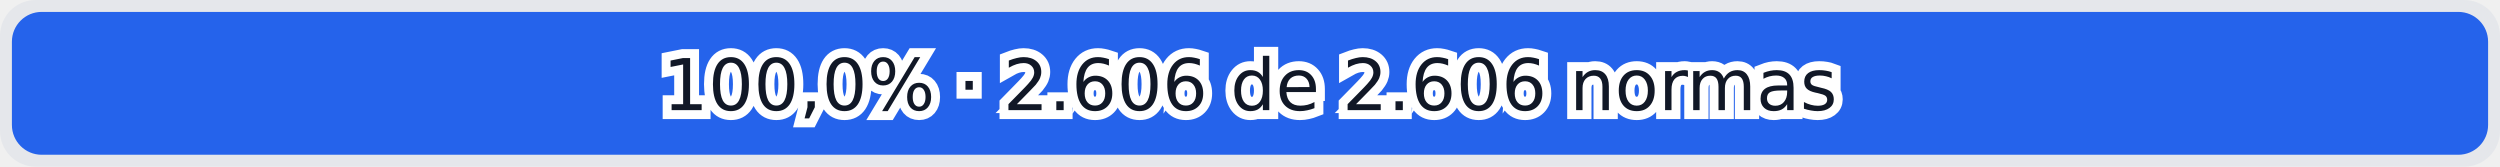
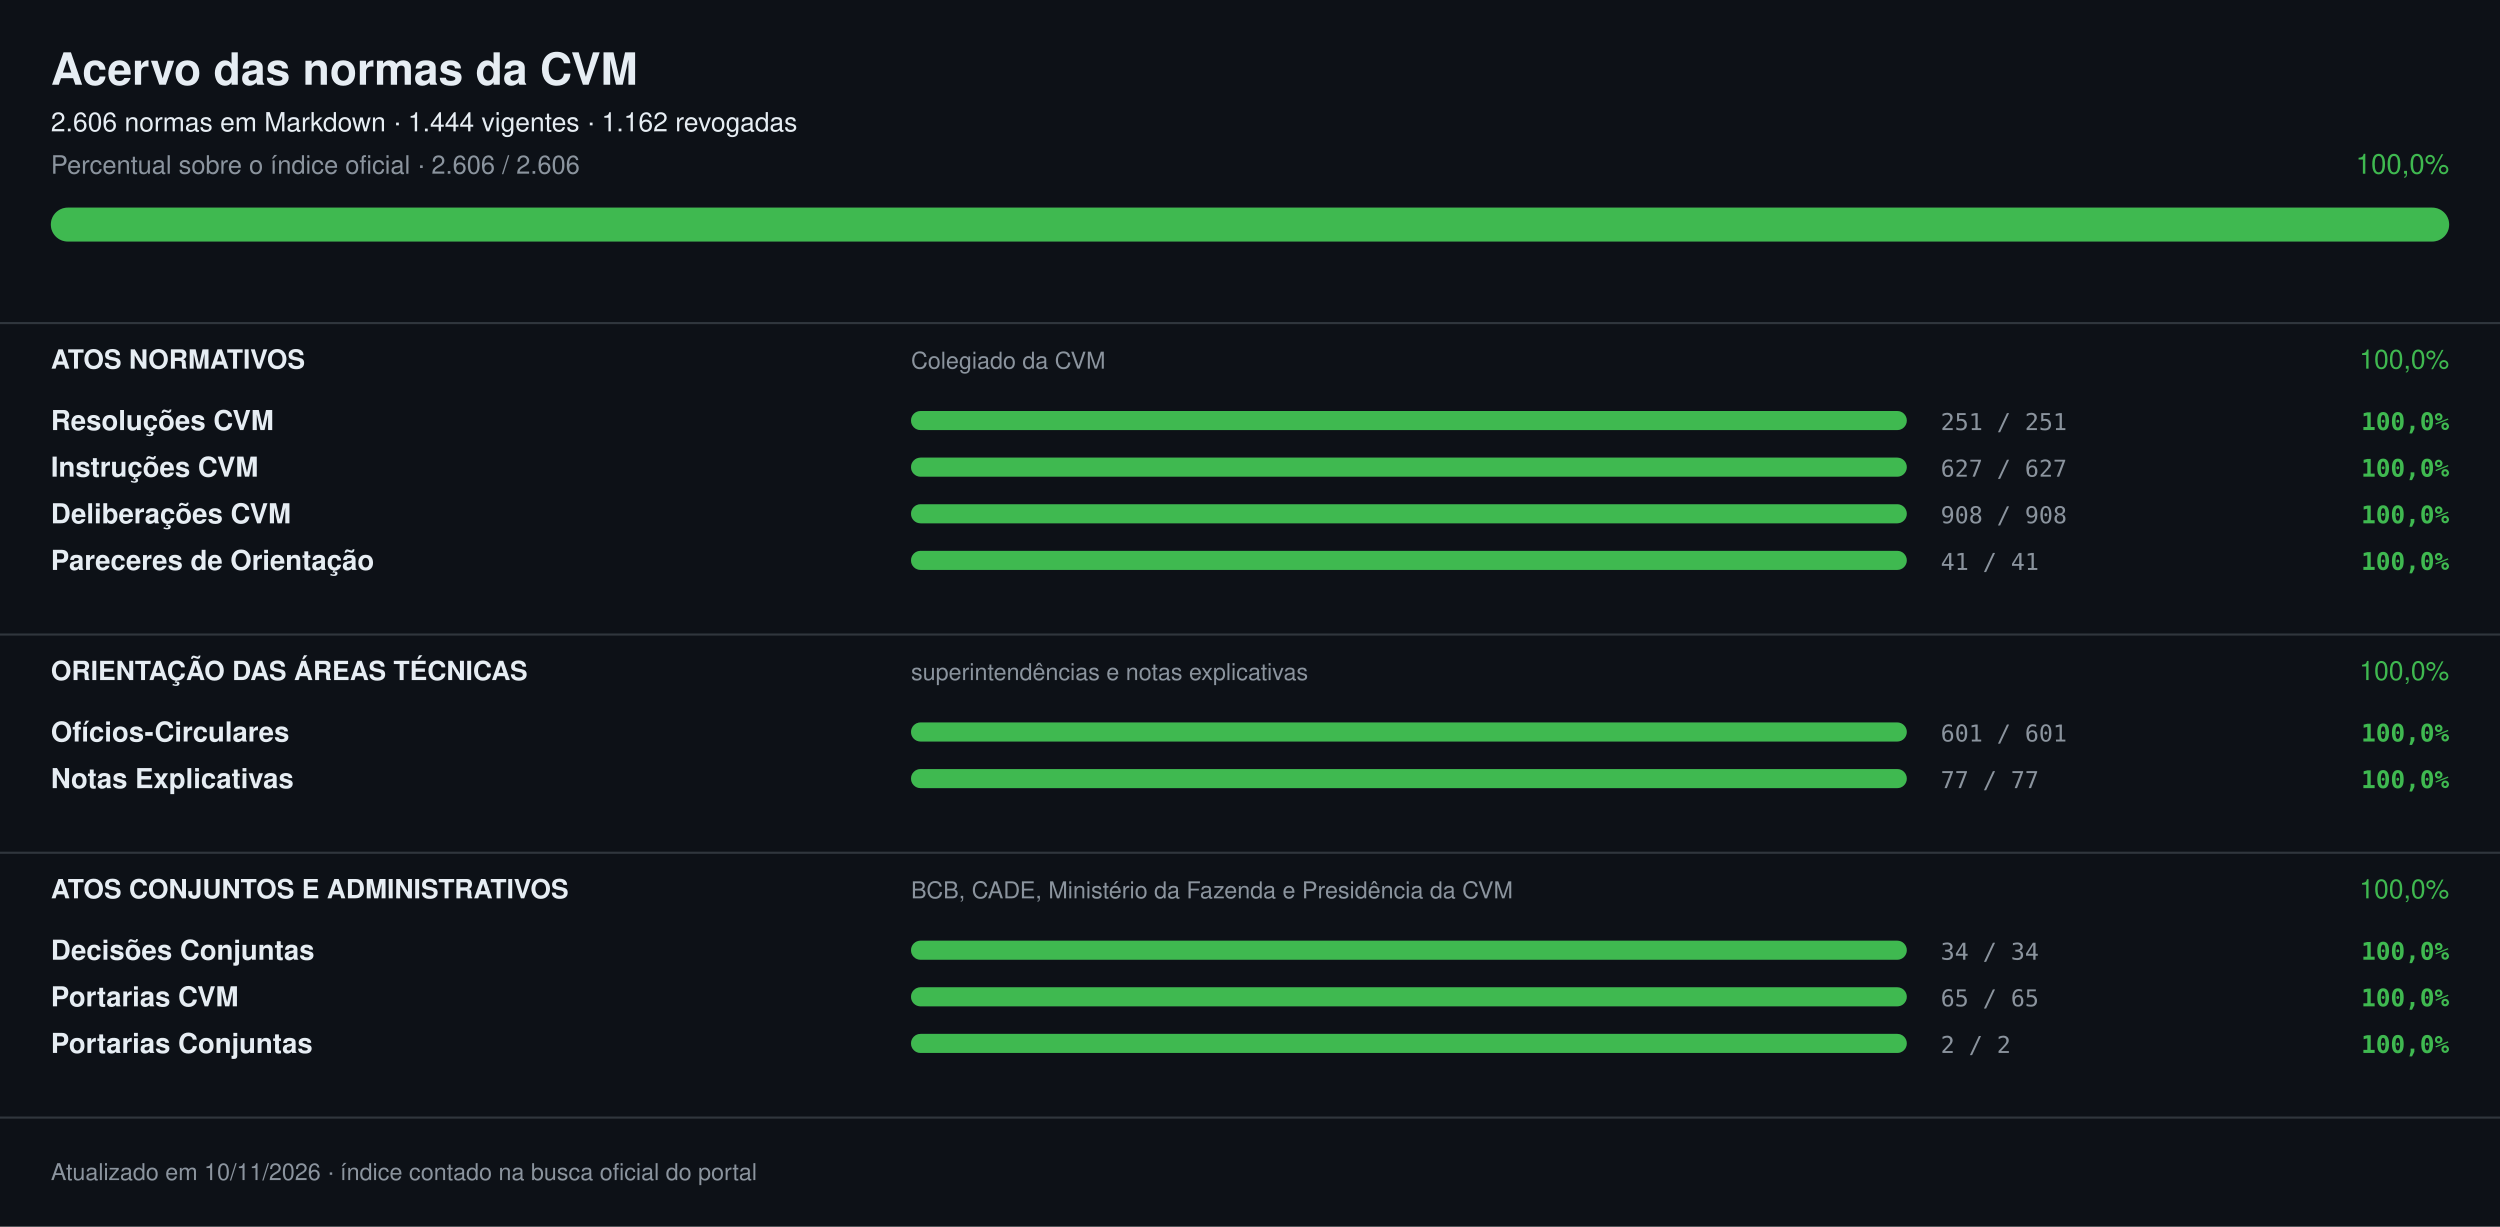
- <svg xmlns="http://www.w3.org/2000/svg" width="420" height="28" role="img" aria-label="Progresso do acervo: 100,0% · 2.606 de 2.606 normas">
-   <rect width="420" height="28" rx="6" fill="#e5e7eb" />
-   <rect x="2" y="2" width="416" height="24" rx="5" fill="#2563eb" />
-   <text x="210.0" y="18.5" text-anchor="middle" font-family="Verdana,DejaVu Sans,sans-serif" font-size="12" fill="#111827" stroke="#ffffff" stroke-width="3" paint-order="stroke">100,0% · 2.606 de 2.606 normas</text>
+ <svg xmlns="http://www.w3.org/2000/svg" width="1180" height="579" viewBox="0 0 1180 579" font-family="-apple-system,Segoe UI,Helvetica,Arial,sans-serif" role="img" aria-label="Acervo das normas da CVM: 100,0%">
+   <rect width="1180" height="579" fill="#0d1117" />
+   <text x="24" y="40" font-size="21" fill="#e6edf3" font-weight="700">Acervo das normas da CVM</text>
+   <text x="24" y="62" font-size="12.5" fill="#e6edf3">2.606 normas em Markdown · 1.444 vigentes · 1.162 revogadas</text>
+   <text x="24" y="82" font-size="12" fill="#8b949e">Percentual sobre o índice oficial · 2.606 / 2.606</text>
+   <text x="1156" y="82" font-size="13" fill="#3fb950" text-anchor="end">100,0%</text>
+   <rect x="24" y="98" width="1132" height="16" rx="8.0" fill="#21262d" />
+   <rect x="24" y="98" width="1132" height="16" rx="8.0" fill="#3fb950" />
+   <rect x="0" y="152" width="1180" height="1" fill="#30363d" />
+   <text x="24" y="174" font-size="12.5" fill="#e6edf3" font-weight="700">ATOS NORMATIVOS</text>
+   <text x="430" y="174" font-size="11" fill="#8b949e">Colegiado da CVM</text>
+   <text x="1156" y="174" font-size="12.5" fill="#3fb950" text-anchor="end">100,0%</text>
+   <text x="24" y="203" font-size="13" fill="#e6edf3" font-weight="600">Resoluções CVM</text>
+   <rect x="430" y="194" width="470" height="9" rx="4.5" fill="#21262d" />
+   <rect x="430" y="194" width="470" height="9" rx="4.5" fill="#3fb950" />
+   <text x="916" y="203" font-size="11" fill="#8b949e" font-family="ui-monospace,SFMono-Regular,Menlo,monospace">251 / 251</text>
+   <text x="1156" y="203" font-size="11.5" fill="#3fb950" font-weight="600" text-anchor="end" font-family="ui-monospace,SFMono-Regular,Menlo,monospace">100,0%</text>
+   <text x="24" y="225" font-size="13" fill="#e6edf3" font-weight="600">Instruções CVM</text>
+   <rect x="430" y="216" width="470" height="9" rx="4.5" fill="#21262d" />
+   <rect x="430" y="216" width="470" height="9" rx="4.5" fill="#3fb950" />
+   <text x="916" y="225" font-size="11" fill="#8b949e" font-family="ui-monospace,SFMono-Regular,Menlo,monospace">627 / 627</text>
+   <text x="1156" y="225" font-size="11.5" fill="#3fb950" font-weight="600" text-anchor="end" font-family="ui-monospace,SFMono-Regular,Menlo,monospace">100,0%</text>
+   <text x="24" y="247" font-size="13" fill="#e6edf3" font-weight="600">Deliberações CVM</text>
+   <rect x="430" y="238" width="470" height="9" rx="4.5" fill="#21262d" />
+   <rect x="430" y="238" width="470" height="9" rx="4.5" fill="#3fb950" />
+   <text x="916" y="247" font-size="11" fill="#8b949e" font-family="ui-monospace,SFMono-Regular,Menlo,monospace">908 / 908</text>
+   <text x="1156" y="247" font-size="11.5" fill="#3fb950" font-weight="600" text-anchor="end" font-family="ui-monospace,SFMono-Regular,Menlo,monospace">100,0%</text>
+   <text x="24" y="269" font-size="13" fill="#e6edf3" font-weight="600">Pareceres de Orientação</text>
+   <rect x="430" y="260" width="470" height="9" rx="4.5" fill="#21262d" />
+   <rect x="430" y="260" width="470" height="9" rx="4.5" fill="#3fb950" />
+   <text x="916" y="269" font-size="11" fill="#8b949e" font-family="ui-monospace,SFMono-Regular,Menlo,monospace">41 / 41</text>
+   <text x="1156" y="269" font-size="11.5" fill="#3fb950" font-weight="600" text-anchor="end" font-family="ui-monospace,SFMono-Regular,Menlo,monospace">100,0%</text>
+   <rect x="0" y="299" width="1180" height="1" fill="#30363d" />
+   <text x="24" y="321" font-size="12.5" fill="#e6edf3" font-weight="700">ORIENTAÇÃO DAS ÁREAS TÉCNICAS</text>
+   <text x="430" y="321" font-size="11" fill="#8b949e">superintendências e notas explicativas</text>
+   <text x="1156" y="321" font-size="12.5" fill="#3fb950" text-anchor="end">100,0%</text>
+   <text x="24" y="350" font-size="13" fill="#e6edf3" font-weight="600">Ofícios-Circulares</text>
+   <rect x="430" y="341" width="470" height="9" rx="4.5" fill="#21262d" />
+   <rect x="430" y="341" width="470" height="9" rx="4.5" fill="#3fb950" />
+   <text x="916" y="350" font-size="11" fill="#8b949e" font-family="ui-monospace,SFMono-Regular,Menlo,monospace">601 / 601</text>
+   <text x="1156" y="350" font-size="11.5" fill="#3fb950" font-weight="600" text-anchor="end" font-family="ui-monospace,SFMono-Regular,Menlo,monospace">100,0%</text>
+   <text x="24" y="372" font-size="13" fill="#e6edf3" font-weight="600">Notas Explicativas</text>
+   <rect x="430" y="363" width="470" height="9" rx="4.5" fill="#21262d" />
+   <rect x="430" y="363" width="470" height="9" rx="4.5" fill="#3fb950" />
+   <text x="916" y="372" font-size="11" fill="#8b949e" font-family="ui-monospace,SFMono-Regular,Menlo,monospace">77 / 77</text>
+   <text x="1156" y="372" font-size="11.5" fill="#3fb950" font-weight="600" text-anchor="end" font-family="ui-monospace,SFMono-Regular,Menlo,monospace">100,0%</text>
+   <rect x="0" y="402" width="1180" height="1" fill="#30363d" />
+   <text x="24" y="424" font-size="12.5" fill="#e6edf3" font-weight="700">ATOS CONJUNTOS E ADMINISTRATIVOS</text>
+   <text x="430" y="424" font-size="11" fill="#8b949e">BCB, CADE, Ministério da Fazenda e Presidência da CVM</text>
+   <text x="1156" y="424" font-size="12.5" fill="#3fb950" text-anchor="end">100,0%</text>
+   <text x="24" y="453" font-size="13" fill="#e6edf3" font-weight="600">Decisões Conjuntas</text>
+   <rect x="430" y="444" width="470" height="9" rx="4.5" fill="#21262d" />
+   <rect x="430" y="444" width="470" height="9" rx="4.5" fill="#3fb950" />
+   <text x="916" y="453" font-size="11" fill="#8b949e" font-family="ui-monospace,SFMono-Regular,Menlo,monospace">34 / 34</text>
+   <text x="1156" y="453" font-size="11.5" fill="#3fb950" font-weight="600" text-anchor="end" font-family="ui-monospace,SFMono-Regular,Menlo,monospace">100,0%</text>
+   <text x="24" y="475" font-size="13" fill="#e6edf3" font-weight="600">Portarias CVM</text>
+   <rect x="430" y="466" width="470" height="9" rx="4.5" fill="#21262d" />
+   <rect x="430" y="466" width="470" height="9" rx="4.5" fill="#3fb950" />
+   <text x="916" y="475" font-size="11" fill="#8b949e" font-family="ui-monospace,SFMono-Regular,Menlo,monospace">65 / 65</text>
+   <text x="1156" y="475" font-size="11.5" fill="#3fb950" font-weight="600" text-anchor="end" font-family="ui-monospace,SFMono-Regular,Menlo,monospace">100,0%</text>
+   <text x="24" y="497" font-size="13" fill="#e6edf3" font-weight="600">Portarias Conjuntas</text>
+   <rect x="430" y="488" width="470" height="9" rx="4.5" fill="#21262d" />
+   <rect x="430" y="488" width="470" height="9" rx="4.5" fill="#3fb950" />
+   <text x="916" y="497" font-size="11" fill="#8b949e" font-family="ui-monospace,SFMono-Regular,Menlo,monospace">2 / 2</text>
+   <text x="1156" y="497" font-size="11.5" fill="#3fb950" font-weight="600" text-anchor="end" font-family="ui-monospace,SFMono-Regular,Menlo,monospace">100,0%</text>
+   <rect x="0" y="527" width="1180" height="1" fill="#30363d" />
+   <text x="24" y="557" font-size="11" fill="#8b949e">Atualizado em 10/11/2026 · índice contado na busca oficial do portal</text>
</svg>
